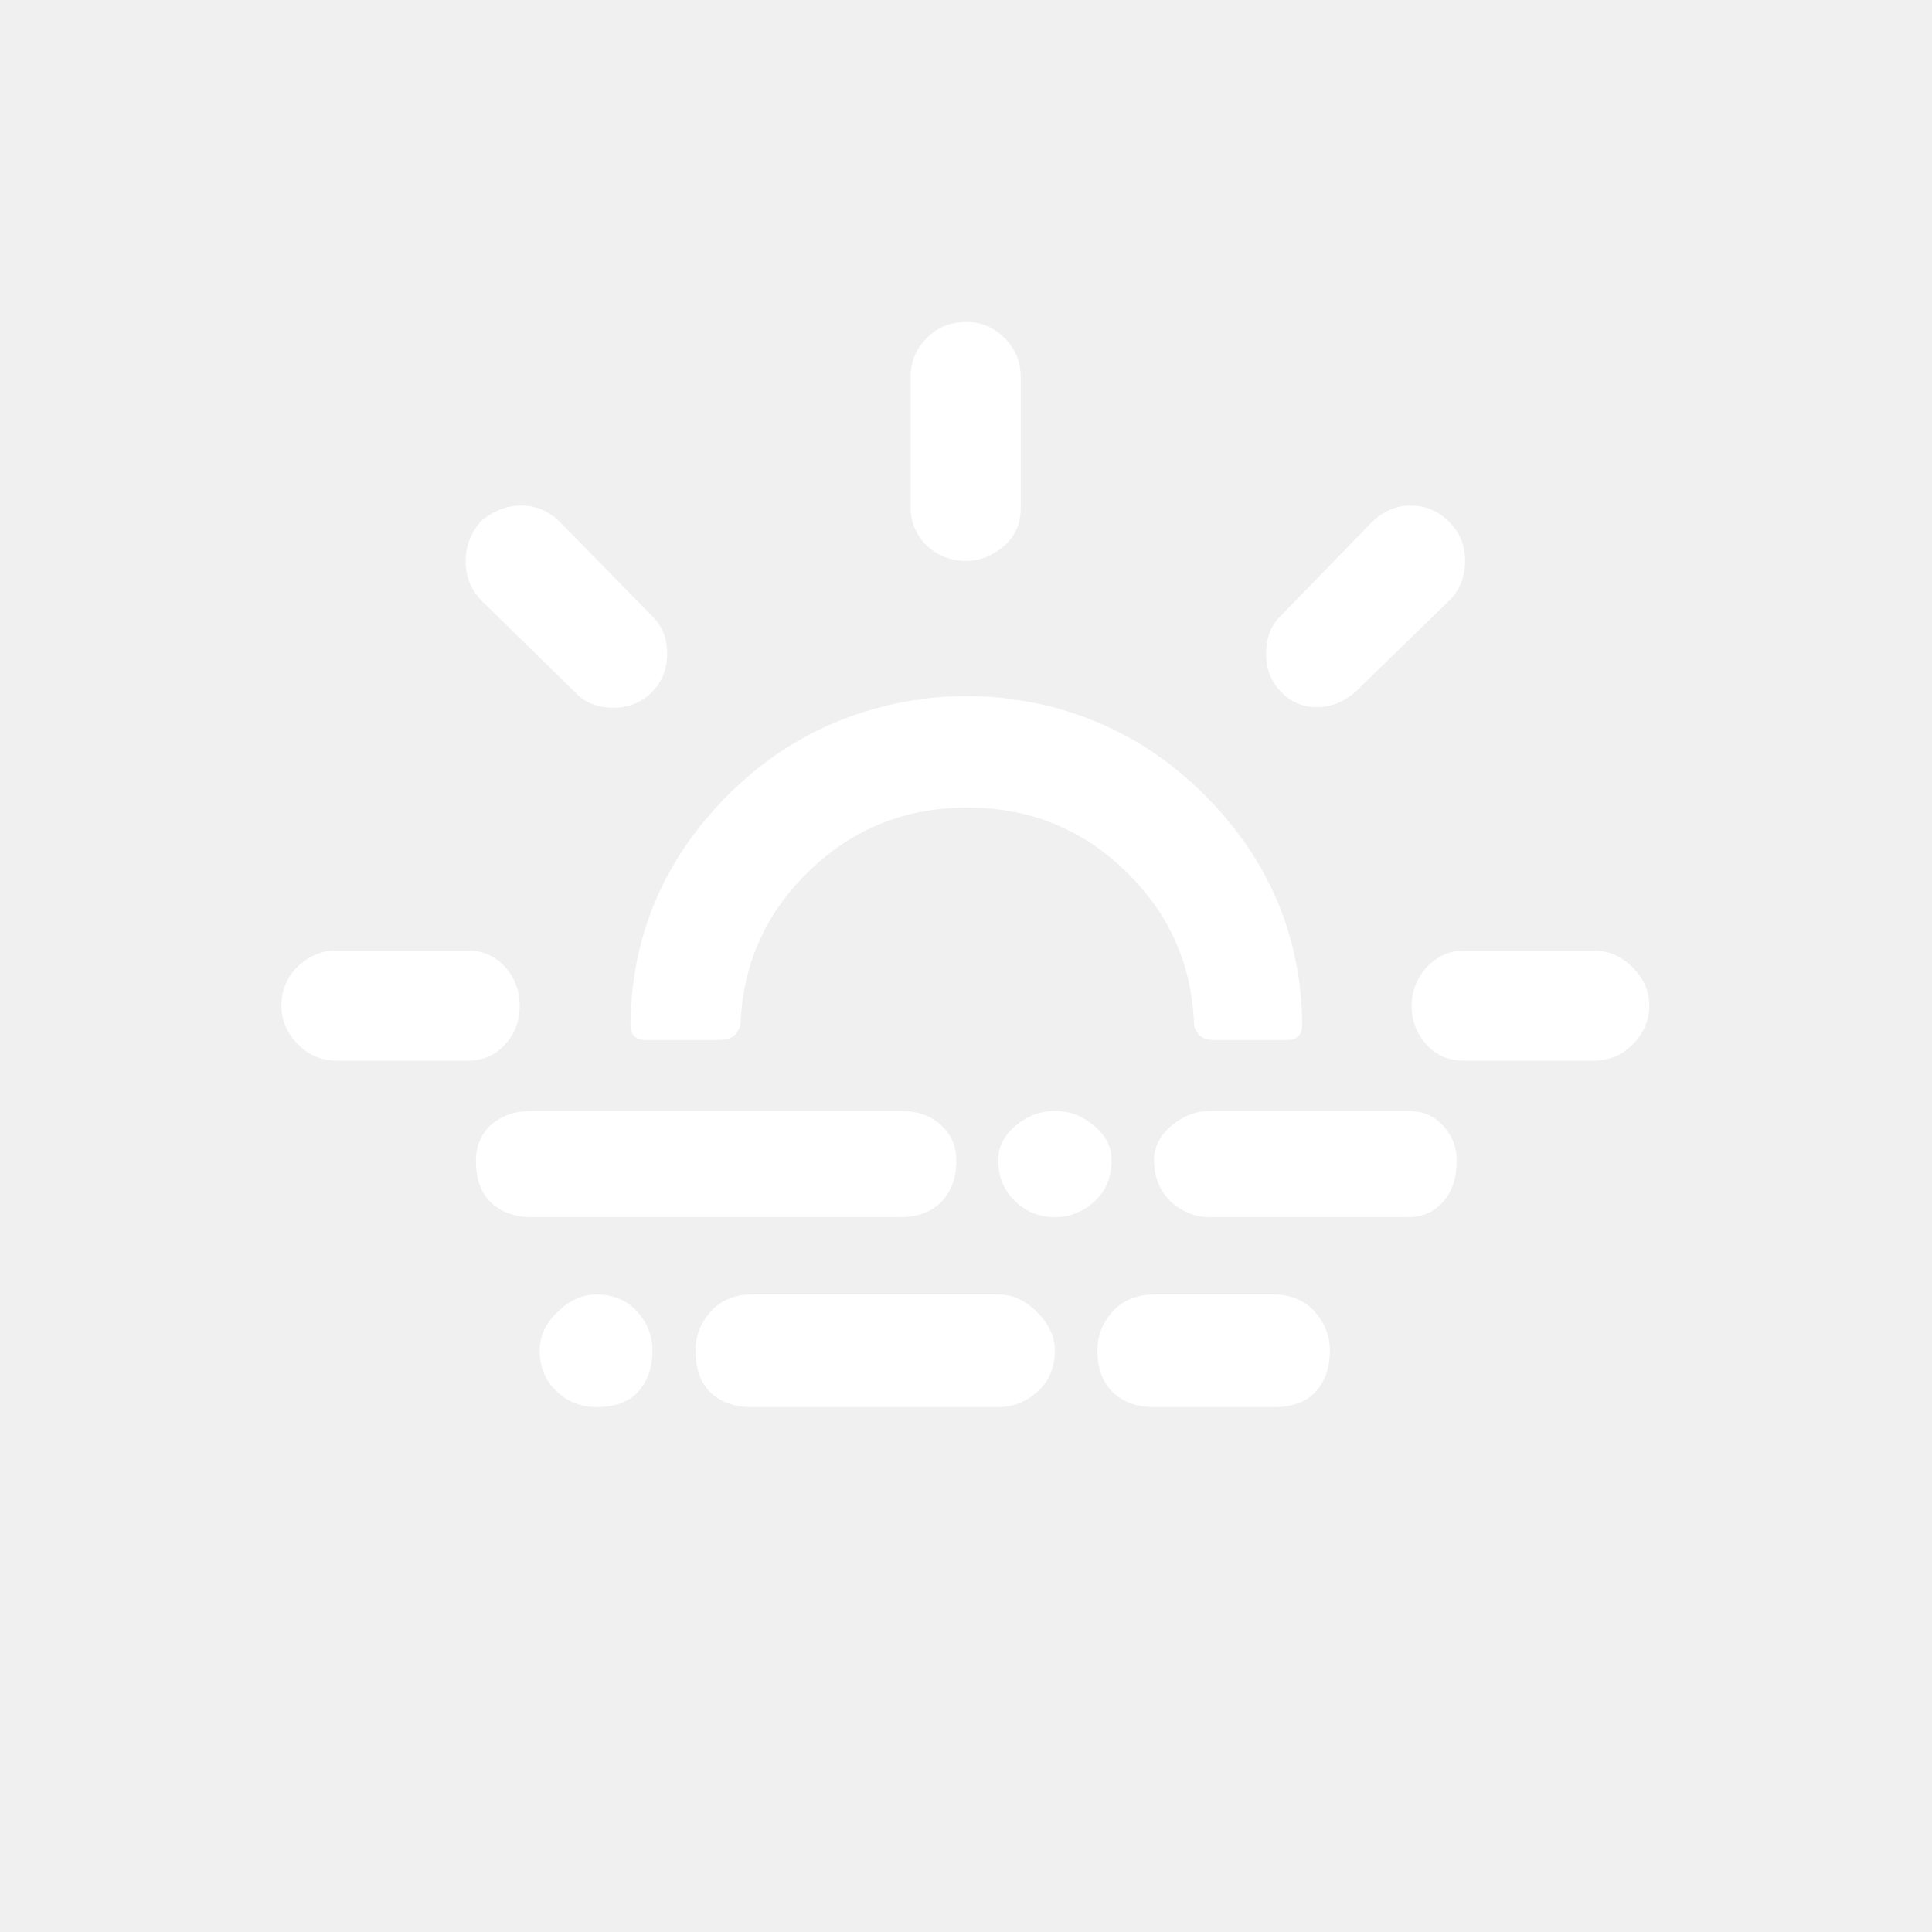
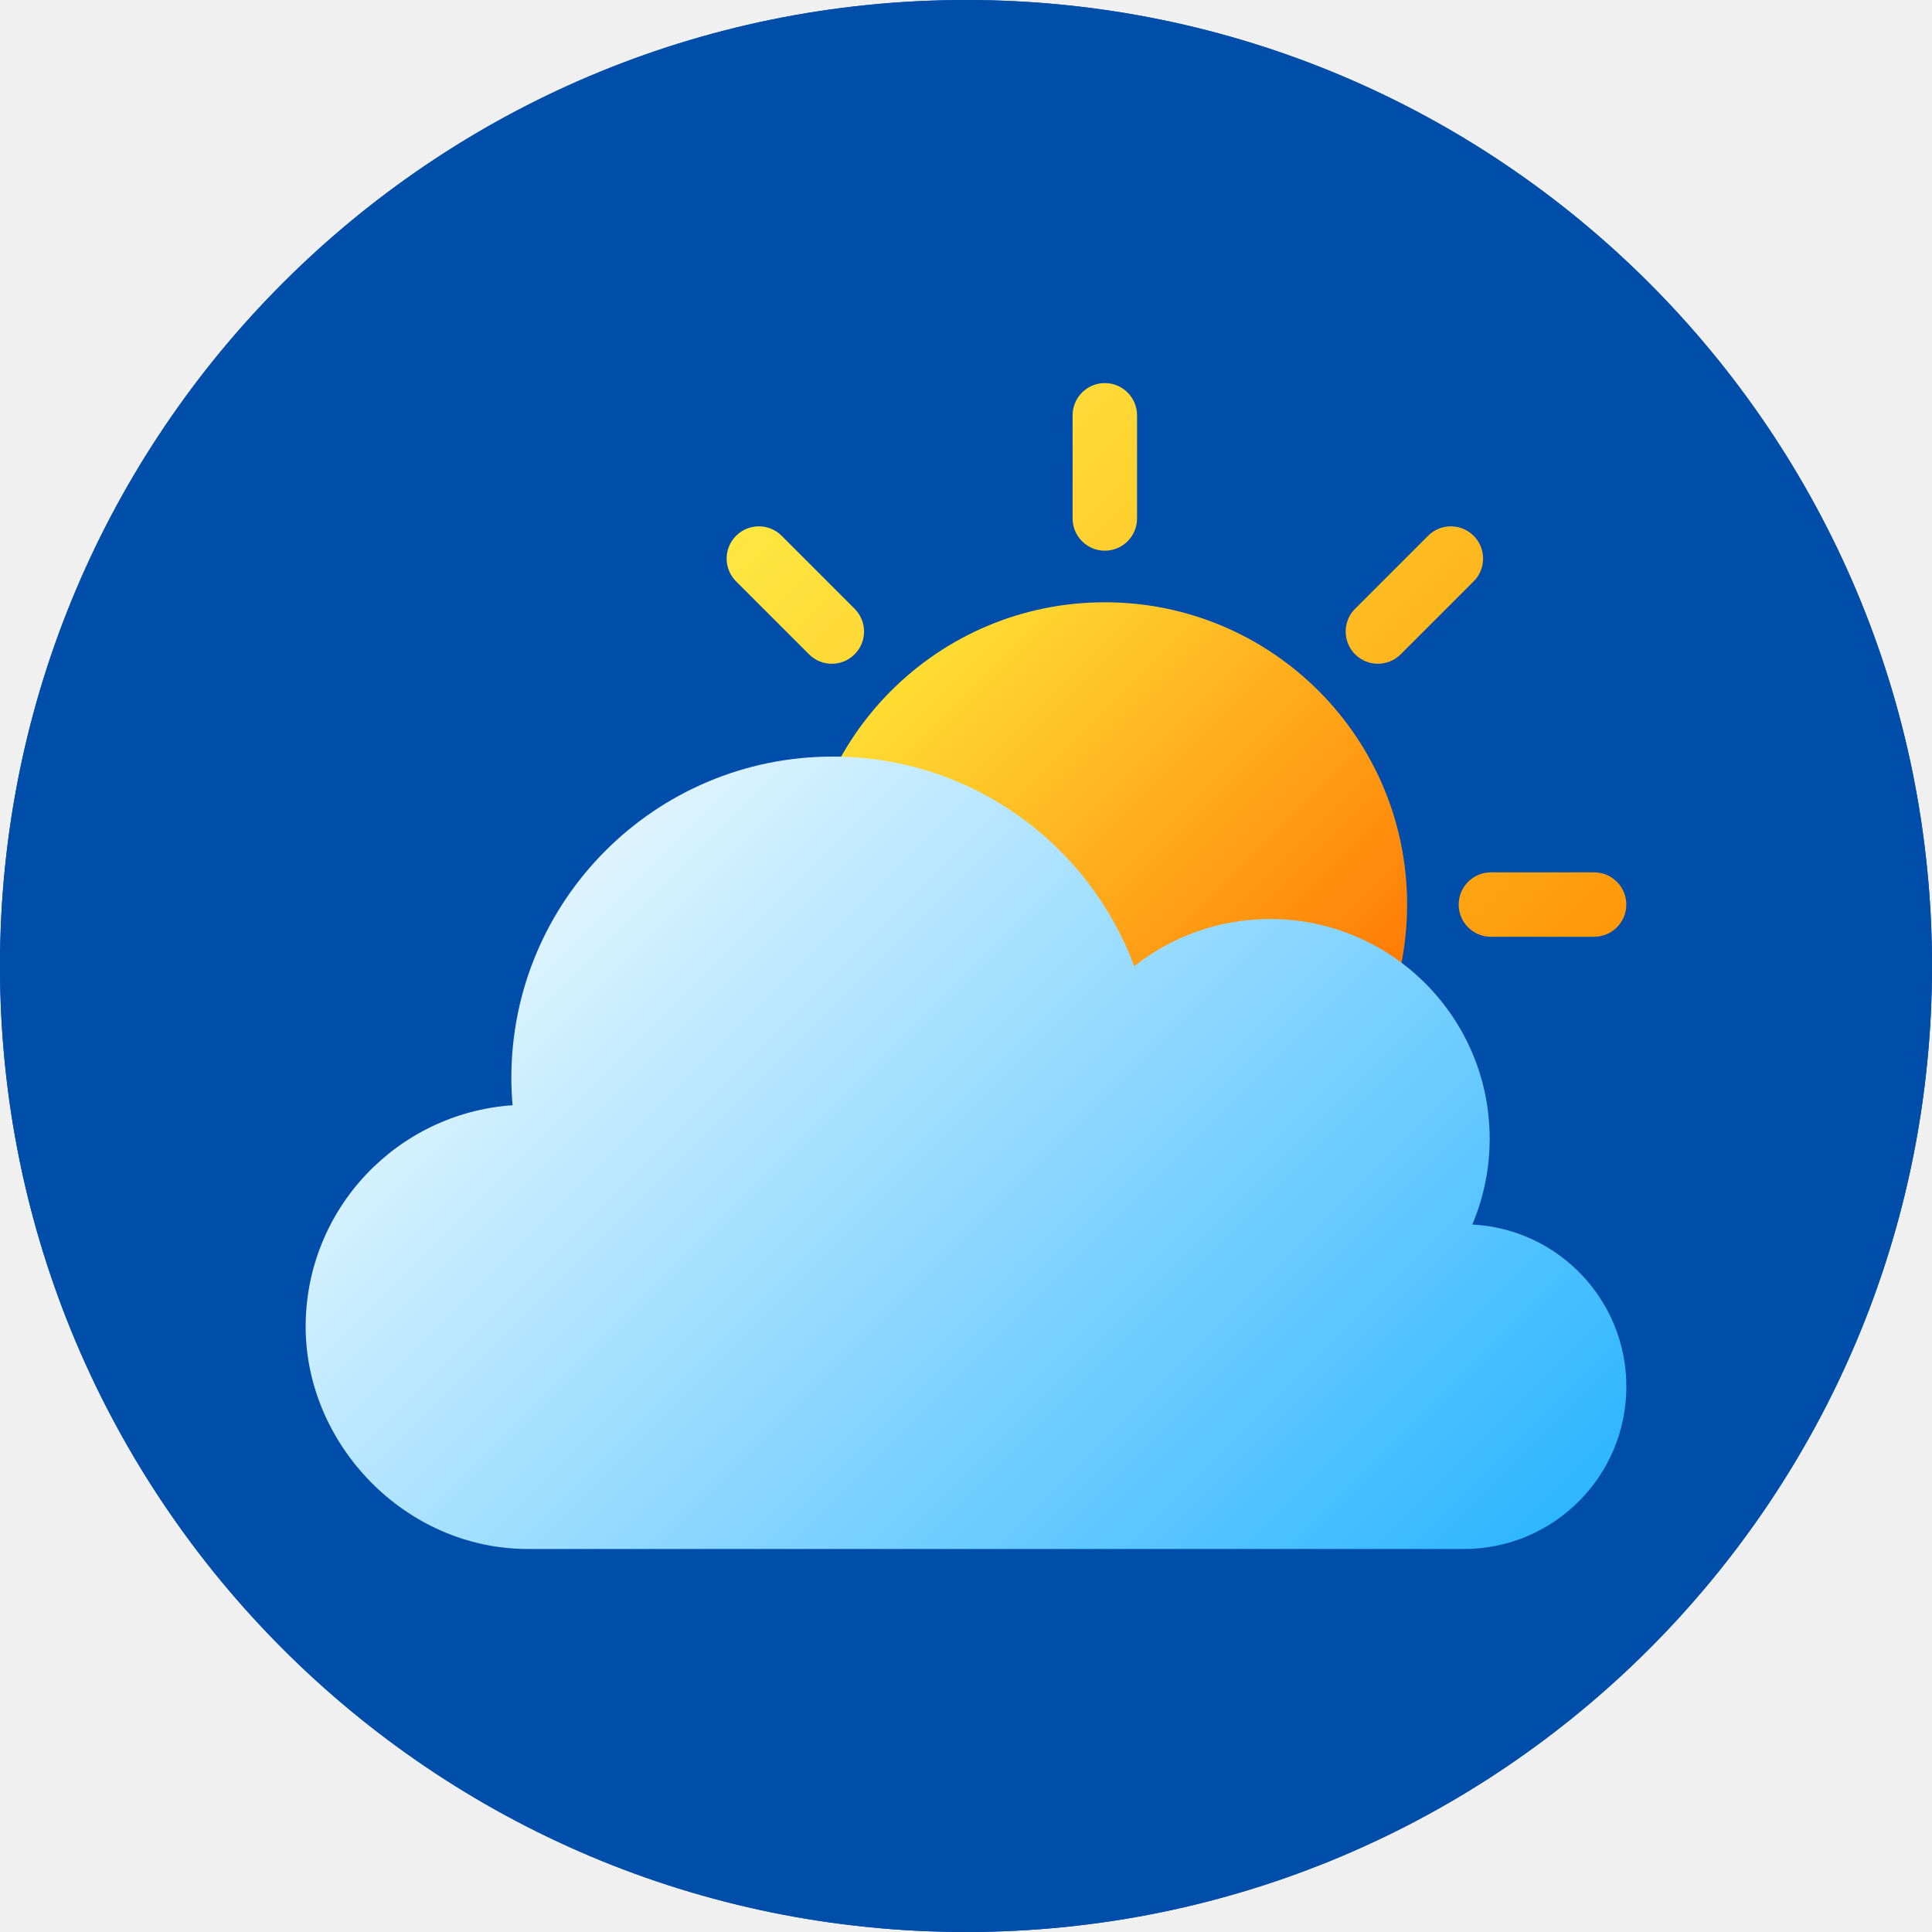
- <svg xmlns="http://www.w3.org/2000/svg" version="1.1" id="Layer_1" x="0px" y="0px" viewBox="0 0 30 30" style="enable-background:new 0 0 30 30;" xml:space="preserve">
-   <path fill="white" d="M4.37,15.62c0-0.24,0.08-0.44,0.25-0.61c0.18-0.17,0.38-0.25,0.6-0.25h2.04c0.23,0,0.42,0.08,0.58,0.25  c0.15,0.17,0.23,0.37,0.23,0.61c0,0.24-0.08,0.44-0.23,0.6c-0.15,0.17-0.35,0.25-0.58,0.25H5.23c-0.23,0-0.43-0.08-0.6-0.25  C4.46,16.05,4.37,15.85,4.37,15.62z M7.23,8.71c0-0.23,0.08-0.43,0.23-0.61c0.2-0.17,0.41-0.25,0.64-0.25  c0.21,0,0.41,0.08,0.59,0.25l1.43,1.46c0.16,0.15,0.24,0.35,0.24,0.59c0,0.24-0.08,0.44-0.24,0.6c-0.16,0.16-0.36,0.24-0.6,0.24  c-0.24,0-0.44-0.08-0.59-0.24L7.47,9.32C7.31,9.15,7.23,8.95,7.23,8.71z M7.39,18.02c0-0.22,0.08-0.41,0.23-0.55  c0.16-0.14,0.37-0.22,0.64-0.22h5.71c0.27,0,0.48,0.07,0.64,0.22c0.16,0.14,0.24,0.33,0.24,0.55c0,0.27-0.08,0.48-0.23,0.64  c-0.16,0.16-0.37,0.24-0.65,0.24H8.26c-0.27,0-0.48-0.08-0.64-0.23S7.39,18.29,7.39,18.02z M8.38,20.97c0-0.22,0.09-0.42,0.28-0.6  c0.18-0.18,0.39-0.27,0.6-0.27c0.26,0,0.47,0.09,0.63,0.26c0.16,0.18,0.24,0.38,0.24,0.61c0,0.28-0.08,0.49-0.23,0.65  s-0.37,0.23-0.64,0.23c-0.23,0-0.44-0.08-0.61-0.24C8.47,21.45,8.38,21.23,8.38,20.97z M9.79,15.91v-0.07  c0.03-1.26,0.47-2.35,1.31-3.28c0.84-0.93,1.87-1.49,3.1-1.69h0.05c0.19-0.04,0.45-0.06,0.76-0.06c0.31,0,0.57,0.02,0.76,0.06h0.04  c1.22,0.19,2.26,0.76,3.1,1.69c0.84,0.93,1.28,2.02,1.31,3.28v0.07c0,0.16-0.08,0.24-0.23,0.24h-1.13c-0.12,0-0.2-0.03-0.25-0.09  c-0.05-0.06-0.07-0.12-0.07-0.18c-0.04-0.93-0.4-1.72-1.08-2.37c-0.68-0.65-1.49-0.97-2.44-0.97s-1.76,0.32-2.44,0.97  c-0.68,0.65-1.04,1.44-1.08,2.37c0,0.06-0.03,0.12-0.08,0.18c-0.05,0.06-0.14,0.09-0.26,0.09h-1.13  C9.87,16.15,9.79,16.07,9.79,15.91z M10.8,20.97c0-0.23,0.08-0.43,0.24-0.61c0.16-0.17,0.37-0.26,0.63-0.26h3.83  c0.22,0,0.42,0.09,0.6,0.27c0.18,0.18,0.28,0.38,0.28,0.6c0,0.26-0.09,0.48-0.27,0.64s-0.38,0.24-0.61,0.24h-3.83  c-0.27,0-0.48-0.08-0.64-0.23C10.87,21.46,10.8,21.25,10.8,20.97z M14.14,7.89V5.86c0-0.24,0.08-0.44,0.25-0.61S14.76,5,15,5  s0.43,0.08,0.6,0.25c0.17,0.17,0.25,0.37,0.25,0.61v2.03c0,0.23-0.08,0.43-0.25,0.58S15.23,8.71,15,8.71s-0.44-0.08-0.6-0.23  S14.14,8.12,14.14,7.89z M15.5,18.02c0-0.21,0.09-0.39,0.27-0.54s0.38-0.23,0.61-0.23s0.43,0.08,0.61,0.23s0.27,0.33,0.27,0.54  c0,0.26-0.09,0.48-0.27,0.64c-0.18,0.16-0.38,0.24-0.61,0.24s-0.44-0.08-0.61-0.24C15.59,18.49,15.5,18.28,15.5,18.02z M17.04,20.97  c0-0.23,0.08-0.43,0.24-0.61c0.16-0.17,0.38-0.26,0.64-0.26h1.86c0.26,0,0.47,0.09,0.63,0.26c0.16,0.18,0.24,0.38,0.24,0.61  c0,0.28-0.08,0.49-0.23,0.65c-0.15,0.16-0.37,0.23-0.64,0.23h-1.86c-0.27,0-0.48-0.08-0.64-0.23  C17.12,21.46,17.04,21.25,17.04,20.97z M17.92,18.02c0-0.21,0.09-0.39,0.27-0.54s0.38-0.23,0.6-0.23h3.07c0.22,0,0.4,0.07,0.54,0.22  c0.14,0.15,0.22,0.33,0.22,0.55c0,0.27-0.07,0.48-0.21,0.64c-0.14,0.16-0.32,0.24-0.55,0.24h-3.07c-0.23,0-0.43-0.08-0.61-0.24  C18.01,18.49,17.92,18.28,17.92,18.02z M19.66,10.15c0-0.25,0.08-0.45,0.23-0.59l1.42-1.46c0.18-0.17,0.38-0.25,0.59-0.25  c0.23,0,0.43,0.08,0.6,0.25c0.17,0.17,0.25,0.37,0.25,0.61c0,0.24-0.08,0.45-0.24,0.61l-1.46,1.42c-0.18,0.16-0.38,0.24-0.6,0.24  c-0.23,0-0.41-0.08-0.56-0.24C19.74,10.59,19.66,10.39,19.66,10.15z M21.92,15.62c0-0.23,0.08-0.43,0.24-0.61  c0.17-0.17,0.36-0.25,0.57-0.25h2.02c0.23,0,0.43,0.09,0.6,0.26c0.17,0.17,0.26,0.37,0.26,0.6c0,0.23-0.09,0.43-0.26,0.6  c-0.17,0.17-0.37,0.25-0.6,0.25h-2.02c-0.23,0-0.43-0.08-0.58-0.25S21.92,15.86,21.92,15.62z" />
+ <svg xmlns="http://www.w3.org/2000/svg" id="Layer_2" viewBox="0 0 512 512" data-name="Layer 2">
+   <linearGradient id="linear-gradient" gradientUnits="userSpaceOnUse" x1="236.14" x2="349.43" y1="183.08" y2="296.37">
+     <stop offset="0" stop-color="#fd3" />
+     <stop offset="1" stop-color="#ff7300" />
+   </linearGradient>
+   <linearGradient id="linear-gradient-2" gradientUnits="userSpaceOnUse" x1="195.05" x2="390.52" y1="141.99" y2="337.45">
+     <stop offset="0" stop-color="#ffe740" />
+     <stop offset="1" stop-color="#ff8c00" />
+   </linearGradient>
+   <linearGradient id="linear-gradient-3" gradientUnits="userSpaceOnUse" x1="148.49" x2="363.67" y1="237.42" y2="452.6">
+     <stop offset="0" stop-color="#def4ff" />
+     <stop offset="1" stop-color="#2eb6ff" />
+   </linearGradient>
+   <g id="Icon">
+     <g id="_01" data-name="01">
+       <circle cx="256" cy="256" fill="#004daa" r="256" />
+       <circle cx="256" cy="256" fill="#004daa" r="256" />
+       <g>
+         <circle cx="292.79" cy="239.72" fill="url(#linear-gradient)" r="80.11" />
+         <path d="m292.79 145.94c-4.72 0-8.54-3.83-8.54-8.54v-27.34c0-4.72 3.83-8.54 8.54-8.54 4.72 0 8.54 3.83 8.54 8.54v27.34c0 4.72-3.83 8.54-8.54 8.54zm0 231.99c-4.72 0-8.54-3.83-8.54-8.54v-27.34c0-4.72 3.83-8.54 8.54-8.54 4.72 0 8.54 3.83 8.54 8.54v27.34c0 4.72-3.83 8.54-8.54 8.54zm93.78-138.21c0-4.72 3.83-8.54 8.54-8.54h27.34c4.72 0 8.54 3.83 8.54 8.54 0 4.72-3.83 8.54-8.54 8.54h-27.34c-4.72 0-8.54-3.83-8.54-8.54zm-231.99 0c0-4.72 3.83-8.54 8.54-8.54h27.34c4.72 0 8.54 3.83 8.54 8.54 0 4.72-3.83 8.54-8.54 8.54h-27.34c-4.72 0-8.54-3.83-8.54-8.54zm204.53 66.31c3.34-3.34 8.75-3.34 12.08 0l19.33 19.33c3.34 3.34 3.34 8.75 0 12.08-3.34 3.34-8.75 3.34-12.08 0l-19.33-19.33c-3.34-3.34-3.34-8.75 0-12.08zm-164.04-164.04c3.34-3.34 8.75-3.34 12.08 0l19.33 19.33c3.34 3.34 3.34 8.75 0 12.08-3.34 3.34-8.75 3.34-12.08 0l-19.33-19.33c-3.34-3.34-3.34-8.75 0-12.08zm31.42 164.04c3.34 3.34 3.34 8.75 0 12.08l-19.33 19.33c-3.34 3.34-8.75 3.34-12.08 0-3.34-3.34-3.34-8.75 0-12.08l19.33-19.33c3.34-3.34 8.75-3.34 12.08 0zm164.04-164.04c3.34 3.34 3.34 8.75 0 12.08l-19.33 19.33c-3.34 3.34-8.75 3.34-12.08 0-3.34-3.34-3.34-8.75 0-12.08l19.33-19.33c3.34-3.34 8.75-3.34 12.08 0z" fill="url(#linear-gradient-2)" />
+       </g>
+       <path d="m390.17 324.51c2.97-6.99 4.61-14.67 4.61-22.73 0-32.16-26.07-58.23-58.23-58.23-13.59 0-26.07 4.7-35.98 12.5-12.04-32.43-43.26-55.55-79.88-55.55-47.05 0-85.18 38.14-85.18 85.18 0 2.43.13 4.84.33 7.22-30.63 2.1-54.84 27.54-54.84 58.7s26.37 58.9 58.9 58.9h248.05c23.78 0 43.05-19.27 43.05-43.05 0-23.03-18.09-41.77-40.83-42.94z" fill="url(#linear-gradient-3)" />
+     </g>
+   </g>
</svg>
